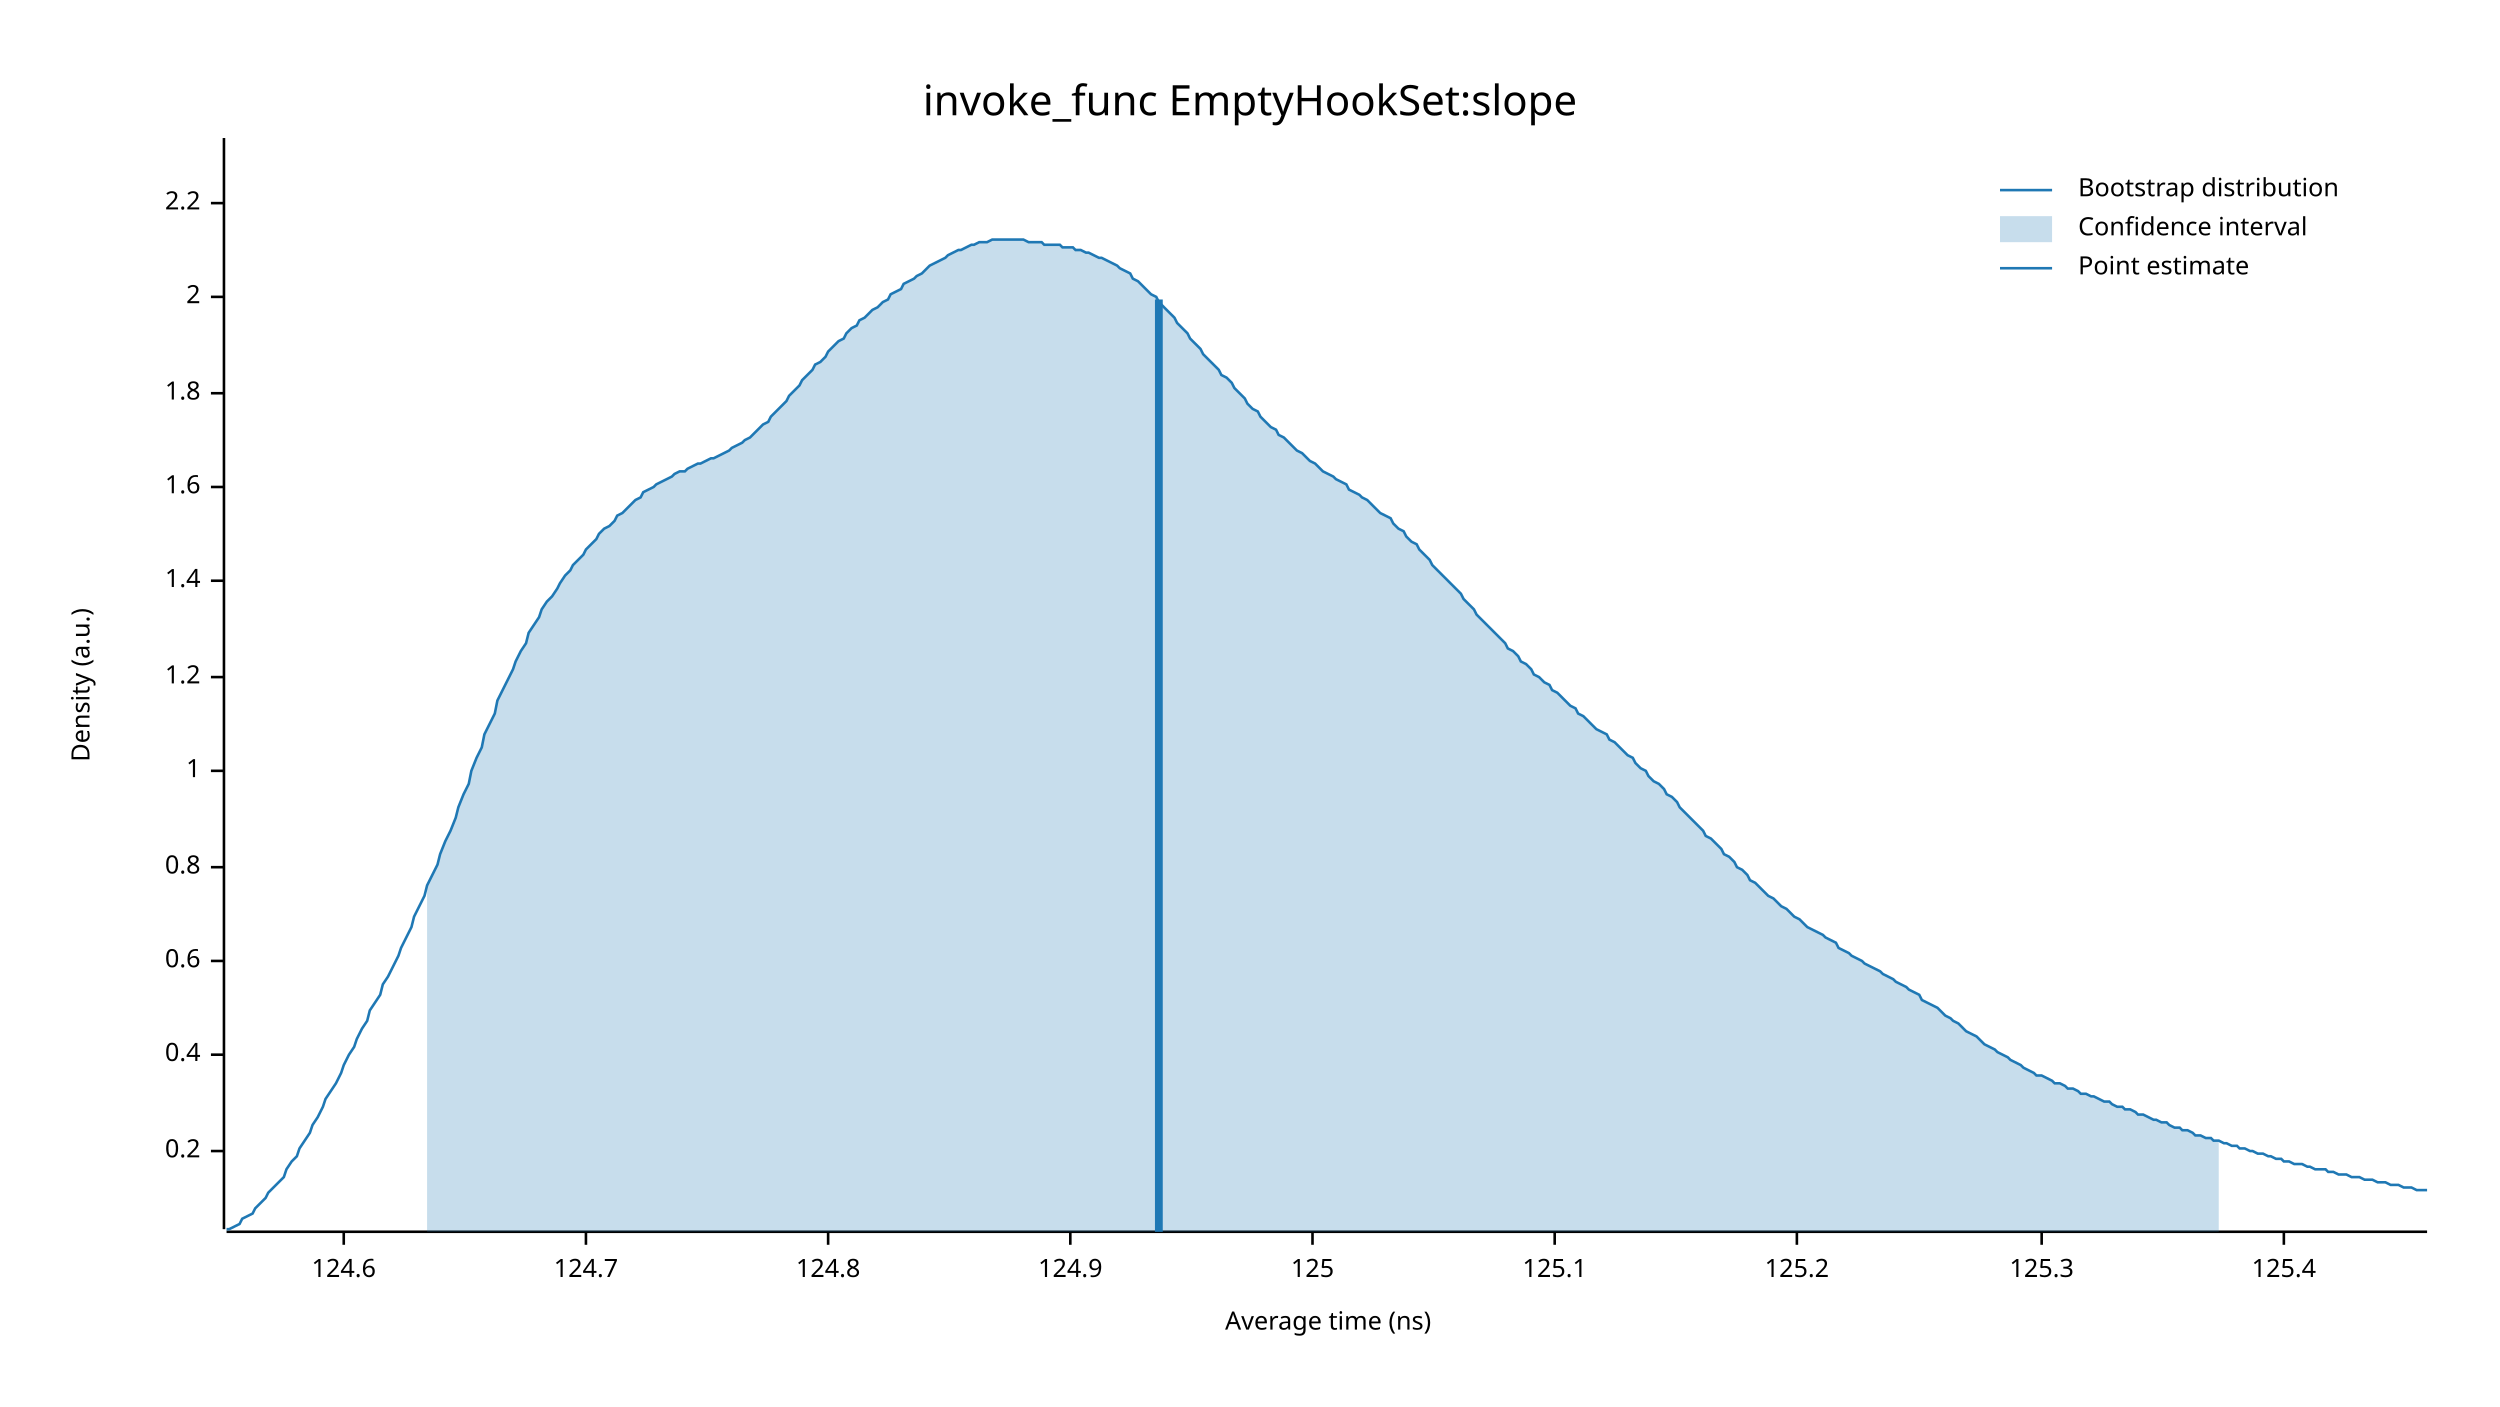
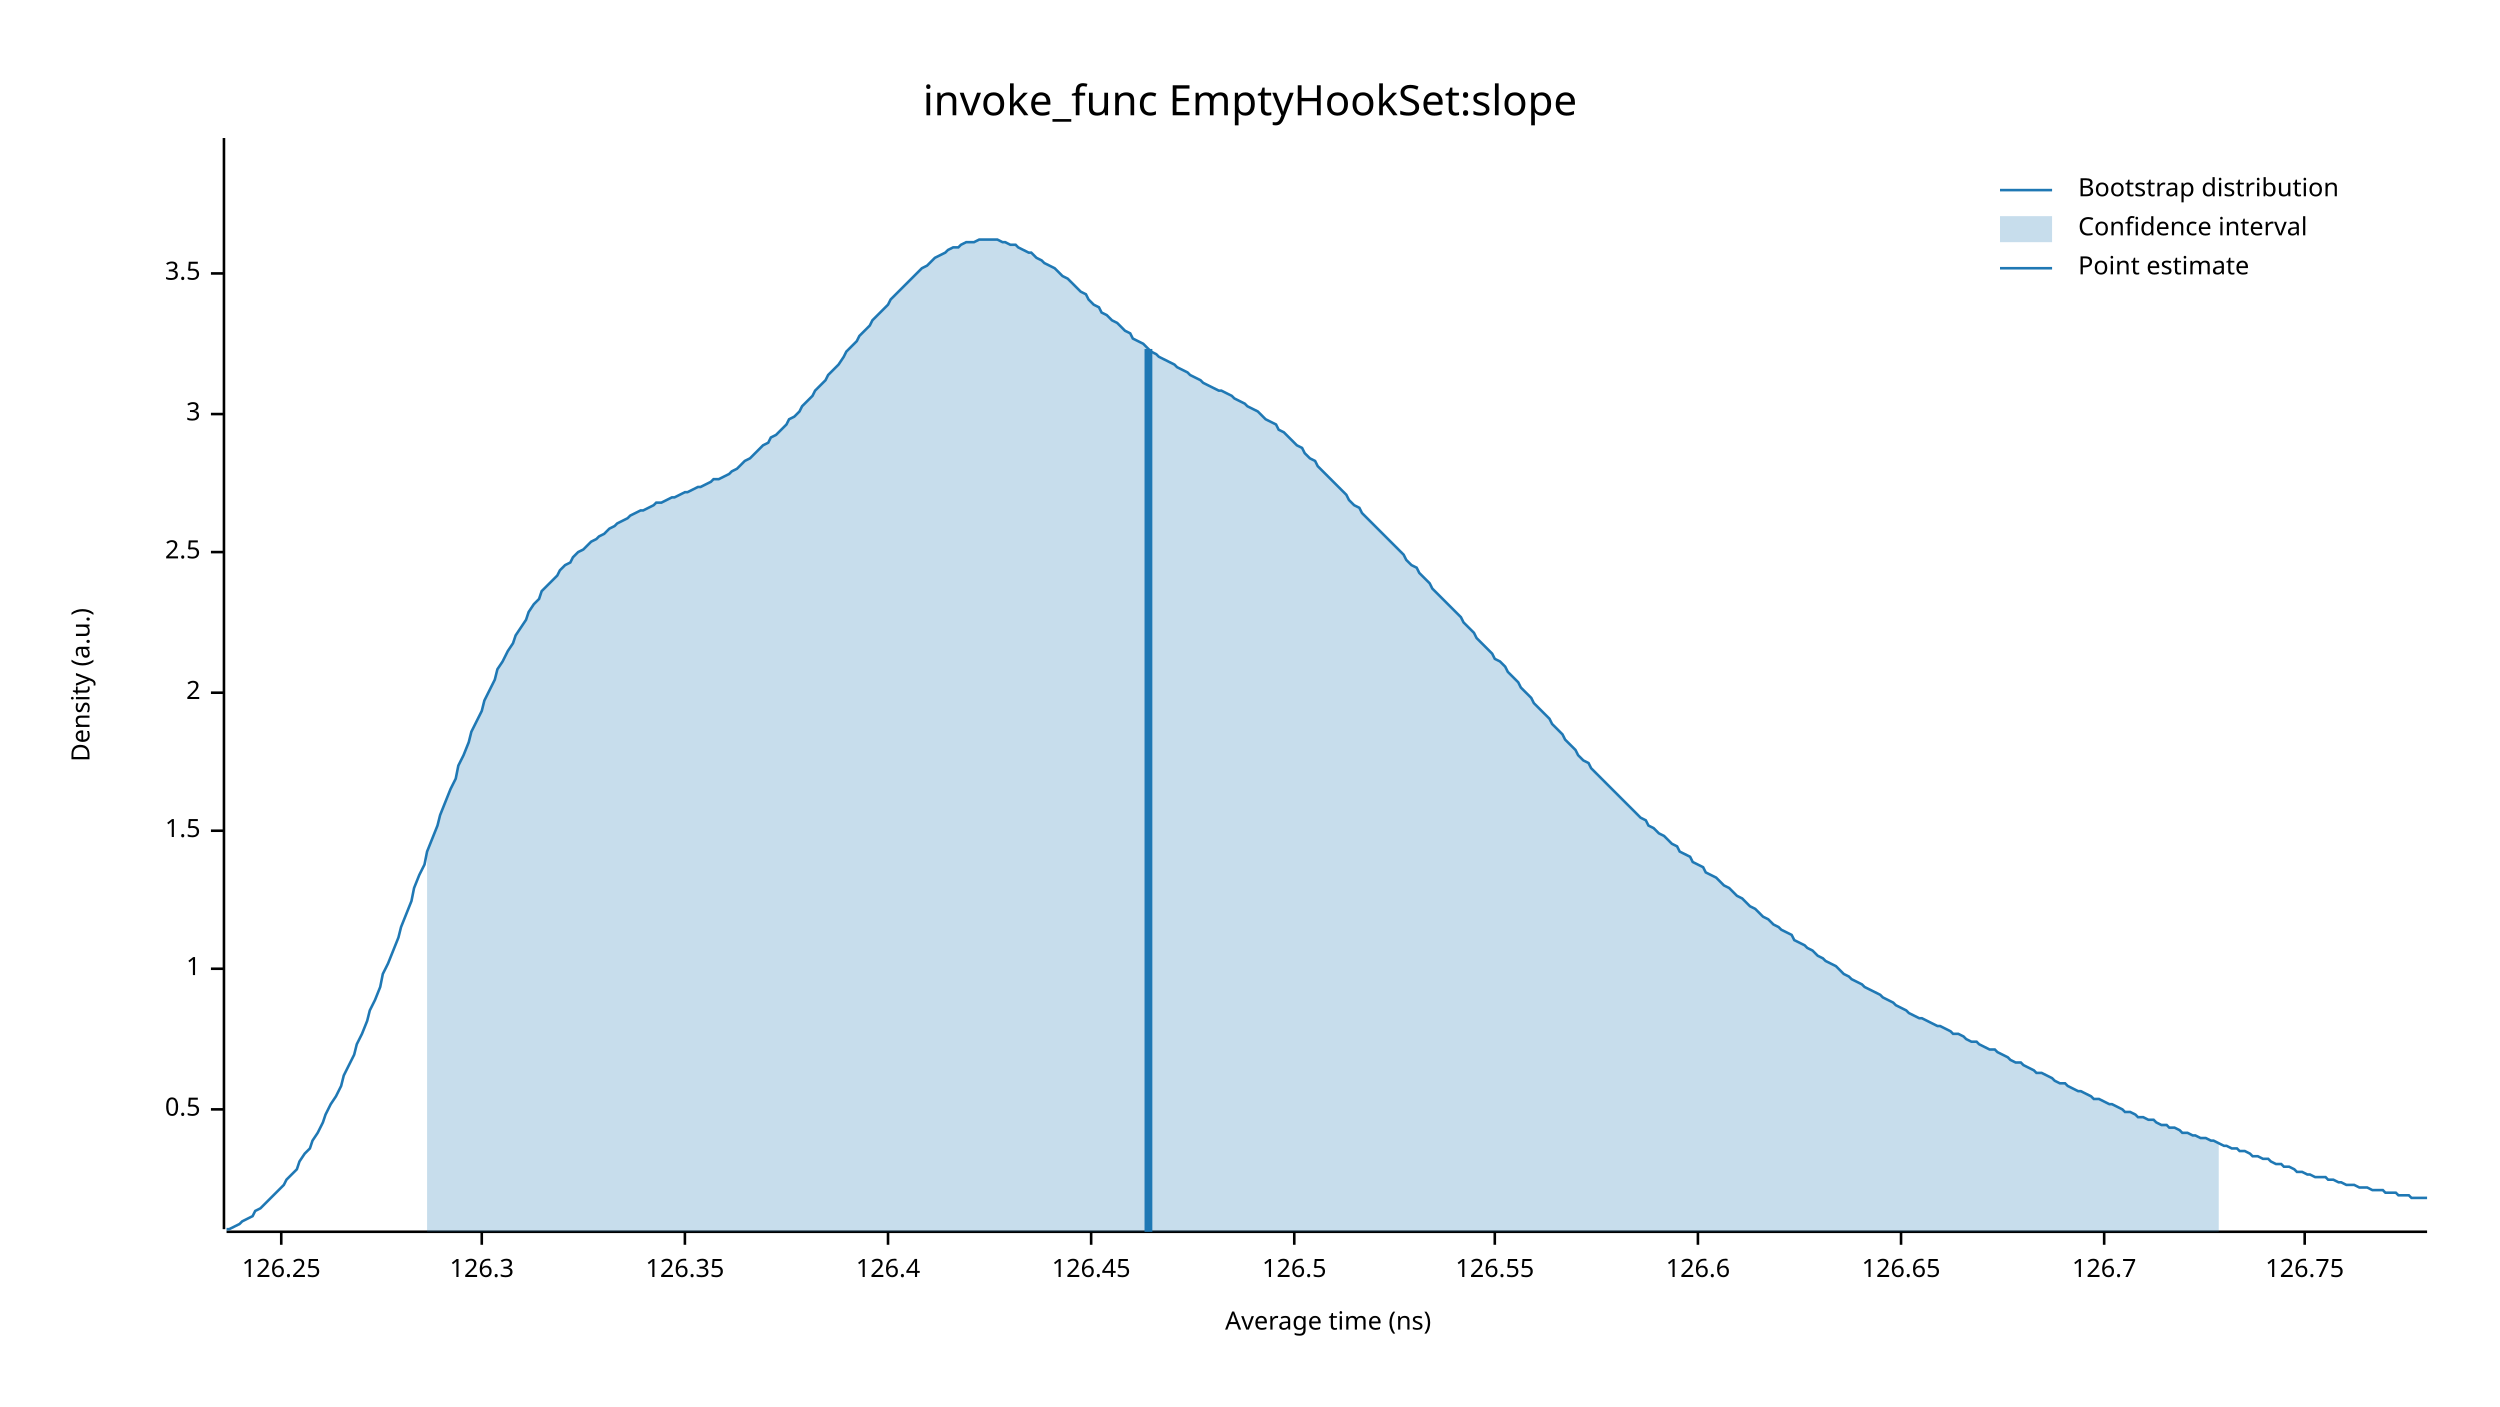
<svg xmlns="http://www.w3.org/2000/svg" width="960" height="540" viewBox="0 0 960 540">
  <text x="480" y="32" dy="0.76em" text-anchor="middle" font-family="sans-serif" font-size="16.129" opacity="1" fill="#000000">
invoke_func EmptyHookSet:slope
</text>
  <text x="27" y="263" dy="0.76em" text-anchor="middle" font-family="sans-serif" font-size="9.677" opacity="1" fill="#000000" transform="rotate(270, 27, 263)">
Density (a.u.)
</text>
  <text x="510" y="513" dy="-0.5ex" text-anchor="middle" font-family="sans-serif" font-size="9.677" opacity="1" fill="#000000">
Average time (ns)
</text>
  <polyline fill="none" opacity="1" stroke="#000000" stroke-width="1" points="86,53 86,472 " />
-   <text x="77" y="442" dy="0.5ex" text-anchor="end" font-family="sans-serif" font-size="9.677" opacity="1" fill="#000000">
- 0.2
+   <text x="77" y="426" dy="0.5ex" text-anchor="end" font-family="sans-serif" font-size="9.677" opacity="1" fill="#000000">
+ 0.5
</text>
-   <polyline fill="none" opacity="1" stroke="#000000" stroke-width="1" points="81,442 86,442 " />
-   <text x="77" y="405" dy="0.5ex" text-anchor="end" font-family="sans-serif" font-size="9.677" opacity="1" fill="#000000">
- 0.4
- </text>
-   <polyline fill="none" opacity="1" stroke="#000000" stroke-width="1" points="81,405 86,405 " />
-   <text x="77" y="369" dy="0.5ex" text-anchor="end" font-family="sans-serif" font-size="9.677" opacity="1" fill="#000000">
- 0.6
- </text>
-   <polyline fill="none" opacity="1" stroke="#000000" stroke-width="1" points="81,369 86,369 " />
-   <text x="77" y="333" dy="0.5ex" text-anchor="end" font-family="sans-serif" font-size="9.677" opacity="1" fill="#000000">
- 0.8
- </text>
-   <polyline fill="none" opacity="1" stroke="#000000" stroke-width="1" points="81,333 86,333 " />
-   <text x="77" y="296" dy="0.5ex" text-anchor="end" font-family="sans-serif" font-size="9.677" opacity="1" fill="#000000">
+   <polyline fill="none" opacity="1" stroke="#000000" stroke-width="1" points="81,426 86,426 " />
+   <text x="77" y="372" dy="0.5ex" text-anchor="end" font-family="sans-serif" font-size="9.677" opacity="1" fill="#000000">
1
</text>
-   <polyline fill="none" opacity="1" stroke="#000000" stroke-width="1" points="81,296 86,296 " />
-   <text x="77" y="260" dy="0.5ex" text-anchor="end" font-family="sans-serif" font-size="9.677" opacity="1" fill="#000000">
- 1.2
+   <polyline fill="none" opacity="1" stroke="#000000" stroke-width="1" points="81,372 86,372 " />
+   <text x="77" y="319" dy="0.5ex" text-anchor="end" font-family="sans-serif" font-size="9.677" opacity="1" fill="#000000">
+ 1.5
</text>
-   <polyline fill="none" opacity="1" stroke="#000000" stroke-width="1" points="81,260 86,260 " />
-   <text x="77" y="223" dy="0.5ex" text-anchor="end" font-family="sans-serif" font-size="9.677" opacity="1" fill="#000000">
- 1.4
- </text>
-   <polyline fill="none" opacity="1" stroke="#000000" stroke-width="1" points="81,223 86,223 " />
-   <text x="77" y="187" dy="0.5ex" text-anchor="end" font-family="sans-serif" font-size="9.677" opacity="1" fill="#000000">
- 1.6
- </text>
-   <polyline fill="none" opacity="1" stroke="#000000" stroke-width="1" points="81,187 86,187 " />
-   <text x="77" y="151" dy="0.5ex" text-anchor="end" font-family="sans-serif" font-size="9.677" opacity="1" fill="#000000">
- 1.8
- </text>
-   <polyline fill="none" opacity="1" stroke="#000000" stroke-width="1" points="81,151 86,151 " />
-   <text x="77" y="114" dy="0.5ex" text-anchor="end" font-family="sans-serif" font-size="9.677" opacity="1" fill="#000000">
+   <polyline fill="none" opacity="1" stroke="#000000" stroke-width="1" points="81,319 86,319 " />
+   <text x="77" y="266" dy="0.5ex" text-anchor="end" font-family="sans-serif" font-size="9.677" opacity="1" fill="#000000">
2
</text>
-   <polyline fill="none" opacity="1" stroke="#000000" stroke-width="1" points="81,114 86,114 " />
-   <text x="77" y="78" dy="0.5ex" text-anchor="end" font-family="sans-serif" font-size="9.677" opacity="1" fill="#000000">
- 2.2
+   <polyline fill="none" opacity="1" stroke="#000000" stroke-width="1" points="81,266 86,266 " />
+   <text x="77" y="212" dy="0.5ex" text-anchor="end" font-family="sans-serif" font-size="9.677" opacity="1" fill="#000000">
+ 2.5
</text>
-   <polyline fill="none" opacity="1" stroke="#000000" stroke-width="1" points="81,78 86,78 " />
+   <polyline fill="none" opacity="1" stroke="#000000" stroke-width="1" points="81,212 86,212 " />
+   <text x="77" y="159" dy="0.5ex" text-anchor="end" font-family="sans-serif" font-size="9.677" opacity="1" fill="#000000">
+ 3
+ </text>
+   <polyline fill="none" opacity="1" stroke="#000000" stroke-width="1" points="81,159 86,159 " />
+   <text x="77" y="105" dy="0.5ex" text-anchor="end" font-family="sans-serif" font-size="9.677" opacity="1" fill="#000000">
+ 3.5
+ </text>
+   <polyline fill="none" opacity="1" stroke="#000000" stroke-width="1" points="81,105 86,105 " />
  <polyline fill="none" opacity="1" stroke="#000000" stroke-width="1" points="87,473 932,473 " />
-   <text x="132" y="483" dy="0.76em" text-anchor="middle" font-family="sans-serif" font-size="9.677" opacity="1" fill="#000000">
- 124.6
+   <text x="108" y="483" dy="0.76em" text-anchor="middle" font-family="sans-serif" font-size="9.677" opacity="1" fill="#000000">
+ 126.25
</text>
-   <polyline fill="none" opacity="1" stroke="#000000" stroke-width="1" points="132,473 132,478 " />
-   <text x="225" y="483" dy="0.76em" text-anchor="middle" font-family="sans-serif" font-size="9.677" opacity="1" fill="#000000">
- 124.7
+   <polyline fill="none" opacity="1" stroke="#000000" stroke-width="1" points="108,473 108,478 " />
+   <text x="185" y="483" dy="0.76em" text-anchor="middle" font-family="sans-serif" font-size="9.677" opacity="1" fill="#000000">
+ 126.3
</text>
-   <polyline fill="none" opacity="1" stroke="#000000" stroke-width="1" points="225,473 225,478 " />
-   <text x="318" y="483" dy="0.76em" text-anchor="middle" font-family="sans-serif" font-size="9.677" opacity="1" fill="#000000">
- 124.8
+   <polyline fill="none" opacity="1" stroke="#000000" stroke-width="1" points="185,473 185,478 " />
+   <text x="263" y="483" dy="0.76em" text-anchor="middle" font-family="sans-serif" font-size="9.677" opacity="1" fill="#000000">
+ 126.35
</text>
-   <polyline fill="none" opacity="1" stroke="#000000" stroke-width="1" points="318,473 318,478 " />
-   <text x="411" y="483" dy="0.76em" text-anchor="middle" font-family="sans-serif" font-size="9.677" opacity="1" fill="#000000">
- 124.9
+   <polyline fill="none" opacity="1" stroke="#000000" stroke-width="1" points="263,473 263,478 " />
+   <text x="341" y="483" dy="0.76em" text-anchor="middle" font-family="sans-serif" font-size="9.677" opacity="1" fill="#000000">
+ 126.4
</text>
-   <polyline fill="none" opacity="1" stroke="#000000" stroke-width="1" points="411,473 411,478 " />
-   <text x="504" y="483" dy="0.76em" text-anchor="middle" font-family="sans-serif" font-size="9.677" opacity="1" fill="#000000">
- 125
+   <polyline fill="none" opacity="1" stroke="#000000" stroke-width="1" points="341,473 341,478 " />
+   <text x="419" y="483" dy="0.76em" text-anchor="middle" font-family="sans-serif" font-size="9.677" opacity="1" fill="#000000">
+ 126.45
</text>
-   <polyline fill="none" opacity="1" stroke="#000000" stroke-width="1" points="504,473 504,478 " />
-   <text x="597" y="483" dy="0.76em" text-anchor="middle" font-family="sans-serif" font-size="9.677" opacity="1" fill="#000000">
- 125.1
+   <polyline fill="none" opacity="1" stroke="#000000" stroke-width="1" points="419,473 419,478 " />
+   <text x="497" y="483" dy="0.76em" text-anchor="middle" font-family="sans-serif" font-size="9.677" opacity="1" fill="#000000">
+ 126.5
</text>
-   <polyline fill="none" opacity="1" stroke="#000000" stroke-width="1" points="597,473 597,478 " />
-   <text x="690" y="483" dy="0.76em" text-anchor="middle" font-family="sans-serif" font-size="9.677" opacity="1" fill="#000000">
- 125.2
+   <polyline fill="none" opacity="1" stroke="#000000" stroke-width="1" points="497,473 497,478 " />
+   <text x="574" y="483" dy="0.76em" text-anchor="middle" font-family="sans-serif" font-size="9.677" opacity="1" fill="#000000">
+ 126.55
</text>
-   <polyline fill="none" opacity="1" stroke="#000000" stroke-width="1" points="690,473 690,478 " />
-   <text x="784" y="483" dy="0.76em" text-anchor="middle" font-family="sans-serif" font-size="9.677" opacity="1" fill="#000000">
- 125.3
+   <polyline fill="none" opacity="1" stroke="#000000" stroke-width="1" points="574,473 574,478 " />
+   <text x="652" y="483" dy="0.76em" text-anchor="middle" font-family="sans-serif" font-size="9.677" opacity="1" fill="#000000">
+ 126.6
</text>
-   <polyline fill="none" opacity="1" stroke="#000000" stroke-width="1" points="784,473 784,478 " />
-   <text x="877" y="483" dy="0.76em" text-anchor="middle" font-family="sans-serif" font-size="9.677" opacity="1" fill="#000000">
- 125.4
+   <polyline fill="none" opacity="1" stroke="#000000" stroke-width="1" points="652,473 652,478 " />
+   <text x="730" y="483" dy="0.76em" text-anchor="middle" font-family="sans-serif" font-size="9.677" opacity="1" fill="#000000">
+ 126.65
</text>
-   <polyline fill="none" opacity="1" stroke="#000000" stroke-width="1" points="877,473 877,478 " />
-   <polyline fill="none" opacity="1" stroke="#1F78B4" stroke-width="1" points="87,472 88,472 90,471 92,470 93,468 95,467 97,466 98,464 100,462 102,460 103,458 105,456 107,454 109,452 110,449 112,446 114,444 115,441 117,438 119,435 120,432 122,429 124,425 125,422 127,419 129,416 131,412 132,409 134,405 136,402 137,399 139,395 141,392 142,388 144,385 146,382 147,378 149,375 151,371 153,367 154,364 156,360 158,356 159,352 161,348 163,344 164,340 166,336 168,332 169,328 171,323 173,319 175,314 176,310 178,305 180,301 181,296 183,291 185,287 186,282 188,278 190,274 191,269 193,265 195,261 197,257 198,254 200,250 202,247 203,243 205,240 207,237 208,234 210,231 212,229 214,226 215,224 217,221 219,219 220,217 222,215 224,213 225,211 227,209 229,207 230,205 232,203 234,202 236,200 237,198 239,197 241,195 242,194 244,192 246,191 247,189 249,188 251,187 252,186 254,185 256,184 258,183 259,182 261,181 263,181 264,180 266,179 268,178 269,178 271,177 273,176 274,176 276,175 278,174 280,173 281,172 283,171 285,170 286,169 288,168 290,166 291,165 293,163 295,162 296,160 298,158 300,156 302,154 303,152 305,150 307,148 308,146 310,144 312,142 313,140 315,139 317,137 318,135 320,133 322,131 324,130 325,128 327,126 329,125 330,123 332,122 334,120 335,119 337,118 339,116 341,115 342,113 344,112 346,111 347,109 349,108 351,107 352,106 354,105 356,103 357,102 359,101 361,100 363,99 364,98 366,97 368,96 369,96 371,95 373,94 374,94 376,93 378,93 379,93 381,92 383,92 385,92 386,92 388,92 390,92 391,92 393,92 395,93 396,93 398,93 400,93 401,94 403,94 405,94 407,94 408,95 410,95 412,95 413,96 415,96 417,97 418,97 420,98 422,99 423,99 425,100 427,101 429,102 430,103 432,104 434,105 435,107 437,108 439,110 440,111 442,113 444,114 445,116 447,118 449,120 451,122 452,124 454,126 456,128 457,130 459,132 461,134 462,136 464,138 466,140 468,142 469,144 471,145 473,147 474,149 476,151 478,153 479,155 481,157 483,158 484,160 486,162 488,164 490,165 491,167 493,168 495,170 496,171 498,173 500,174 501,175 503,177 505,178 506,179 508,181 510,182 512,183 513,184 515,185 517,186 518,188 520,189 522,190 523,191 525,192 527,194 528,195 530,197 532,198 534,199 535,201 537,203 539,204 540,206 542,208 544,209 545,211 547,213 549,215 550,217 552,219 554,221 556,223 557,224 559,226 561,228 562,230 564,232 566,234 567,236 569,238 571,240 573,242 574,243 576,245 578,247 579,249 581,250 583,252 584,254 586,255 588,257 589,259 591,260 593,262 595,263 596,265 598,266 600,268 601,269 603,271 605,272 606,274 608,275 610,277 611,278 613,280 615,281 617,282 618,284 620,285 622,287 623,288 625,290 627,291 628,293 630,295 632,296 633,298 635,300 637,301 639,303 640,305 642,306 644,308 645,310 647,312 649,314 650,315 652,317 654,319 655,321 657,322 659,324 661,326 662,328 664,329 666,331 667,333 669,334 671,336 672,338 674,339 676,341 677,342 679,344 681,345 683,347 684,348 686,349 688,351 689,352 691,353 693,355 694,356 696,357 698,358 700,359 701,360 703,361 705,362 706,364 708,365 710,366 711,367 713,368 715,369 716,370 718,371 720,372 722,373 723,374 725,375 727,376 728,377 730,378 732,379 733,380 735,381 737,382 738,384 740,385 742,386 744,387 745,388 747,390 749,391 750,392 752,393 754,395 755,396 757,397 759,398 760,399 762,401 764,402 766,403 767,404 769,405 771,406 772,407 774,408 776,409 777,410 779,411 781,412 782,413 784,413 786,414 788,415 789,416 791,416 793,417 794,418 796,418 798,419 799,420 801,420 803,421 804,421 806,422 808,423 810,423 811,424 813,425 815,425 816,426 818,426 820,427 821,428 823,428 825,429 827,430 828,430 830,431 832,431 833,432 835,433 837,433 838,434 840,434 842,435 843,436 845,436 847,437 849,437 850,438 852,438 854,439 855,439 857,440 859,440 860,441 862,441 864,442 865,442 867,443 869,443 871,444 872,444 874,445 876,445 877,446 879,446 881,447 882,447 884,447 886,448 887,448 889,449 891,449 893,449 894,450 896,450 898,451 899,451 901,451 903,452 904,452 906,452 908,453 909,453 911,453 913,454 915,454 916,454 918,455 920,455 921,455 923,456 925,456 926,456 928,457 930,457 932,457 " />
-   <polygon opacity="0.25" fill="#1F78B4" points="164,340 166,336 168,332 169,328 171,323 173,319 175,314 176,310 178,305 180,301 181,296 183,291 185,287 186,282 188,278 190,274 191,269 193,265 195,261 197,257 198,254 200,250 202,247 203,243 205,240 207,237 208,234 210,231 212,229 214,226 215,224 217,221 219,219 220,217 222,215 224,213 225,211 227,209 229,207 230,205 232,203 234,202 236,200 237,198 239,197 241,195 242,194 244,192 246,191 247,189 249,188 251,187 252,186 254,185 256,184 258,183 259,182 261,181 263,181 264,180 266,179 268,178 269,178 271,177 273,176 274,176 276,175 278,174 280,173 281,172 283,171 285,170 286,169 288,168 290,166 291,165 293,163 295,162 296,160 298,158 300,156 302,154 303,152 305,150 307,148 308,146 310,144 312,142 313,140 315,139 317,137 318,135 320,133 322,131 324,130 325,128 327,126 329,125 330,123 332,122 334,120 335,119 337,118 339,116 341,115 342,113 344,112 346,111 347,109 349,108 351,107 352,106 354,105 356,103 357,102 359,101 361,100 363,99 364,98 366,97 368,96 369,96 371,95 373,94 374,94 376,93 378,93 379,93 381,92 383,92 385,92 386,92 388,92 390,92 391,92 393,92 395,93 396,93 398,93 400,93 401,94 403,94 405,94 407,94 408,95 410,95 412,95 413,96 415,96 417,97 418,97 420,98 422,99 423,99 425,100 427,101 429,102 430,103 432,104 434,105 435,107 437,108 439,110 440,111 442,113 444,114 445,116 447,118 449,120 451,122 452,124 454,126 456,128 457,130 459,132 461,134 462,136 464,138 466,140 468,142 469,144 471,145 473,147 474,149 476,151 478,153 479,155 481,157 483,158 484,160 486,162 488,164 490,165 491,167 493,168 495,170 496,171 498,173 500,174 501,175 503,177 505,178 506,179 508,181 510,182 512,183 513,184 515,185 517,186 518,188 520,189 522,190 523,191 525,192 527,194 528,195 530,197 532,198 534,199 535,201 537,203 539,204 540,206 542,208 544,209 545,211 547,213 549,215 550,217 552,219 554,221 556,223 557,224 559,226 561,228 562,230 564,232 566,234 567,236 569,238 571,240 573,242 574,243 576,245 578,247 579,249 581,250 583,252 584,254 586,255 588,257 589,259 591,260 593,262 595,263 596,265 598,266 600,268 601,269 603,271 605,272 606,274 608,275 610,277 611,278 613,280 615,281 617,282 618,284 620,285 622,287 623,288 625,290 627,291 628,293 630,295 632,296 633,298 635,300 637,301 639,303 640,305 642,306 644,308 645,310 647,312 649,314 650,315 652,317 654,319 655,321 657,322 659,324 661,326 662,328 664,329 666,331 667,333 669,334 671,336 672,338 674,339 676,341 677,342 679,344 681,345 683,347 684,348 686,349 688,351 689,352 691,353 693,355 694,356 696,357 698,358 700,359 701,360 703,361 705,362 706,364 708,365 710,366 711,367 713,368 715,369 716,370 718,371 720,372 722,373 723,374 725,375 727,376 728,377 730,378 732,379 733,380 735,381 737,382 738,384 740,385 742,386 744,387 745,388 747,390 749,391 750,392 752,393 754,395 755,396 757,397 759,398 760,399 762,401 764,402 766,403 767,404 769,405 771,406 772,407 774,408 776,409 777,410 779,411 781,412 782,413 784,413 786,414 788,415 789,416 791,416 793,417 794,418 796,418 798,419 799,420 801,420 803,421 804,421 806,422 808,423 810,423 811,424 813,425 815,425 816,426 818,426 820,427 821,428 823,428 825,429 827,430 828,430 830,431 832,431 833,432 835,433 837,433 838,434 840,434 842,435 843,436 845,436 847,437 849,437 850,438 852,438 852,473 164,473 " />
-   <polyline fill="none" opacity="1" stroke="#1F78B4" stroke-width="3" points="445,473 445,115 " />
+   <polyline fill="none" opacity="1" stroke="#000000" stroke-width="1" points="730,473 730,478 " />
+   <text x="808" y="483" dy="0.76em" text-anchor="middle" font-family="sans-serif" font-size="9.677" opacity="1" fill="#000000">
+ 126.7
+ </text>
+   <polyline fill="none" opacity="1" stroke="#000000" stroke-width="1" points="808,473 808,478 " />
+   <text x="885" y="483" dy="0.76em" text-anchor="middle" font-family="sans-serif" font-size="9.677" opacity="1" fill="#000000">
+ 126.75
+ </text>
+   <polyline fill="none" opacity="1" stroke="#000000" stroke-width="1" points="885,473 885,478 " />
+   <polyline fill="none" opacity="1" stroke="#1F78B4" stroke-width="1" points="87,472 88,472 90,471 92,470 93,469 95,468 97,467 98,465 100,464 102,462 103,461 105,459 107,457 109,455 110,453 112,451 114,449 115,446 117,443 119,441 120,438 122,435 124,431 125,428 127,424 129,421 131,417 132,413 134,409 136,405 137,401 139,397 141,392 142,388 144,384 146,379 147,374 149,370 151,365 153,360 154,356 156,351 158,346 159,341 161,336 163,332 164,327 166,322 168,317 169,313 171,308 173,303 175,299 176,294 178,290 180,285 181,281 183,277 185,273 186,269 188,265 190,261 191,257 193,254 195,250 197,247 198,244 200,241 202,238 203,235 205,232 207,230 208,227 210,225 212,223 214,221 215,219 217,217 219,216 220,214 222,212 224,211 225,210 227,208 229,207 230,206 232,205 234,203 236,202 237,201 239,200 241,199 242,198 244,197 246,196 247,196 249,195 251,194 252,193 254,193 256,192 258,191 259,191 261,190 263,189 264,189 266,188 268,187 269,187 271,186 273,185 274,184 276,184 278,183 280,182 281,181 283,180 285,178 286,177 288,176 290,174 291,173 293,171 295,170 296,168 298,167 300,165 302,163 303,161 305,160 307,158 308,156 310,154 312,152 313,150 315,148 317,146 318,144 320,142 322,140 324,137 325,135 327,133 329,131 330,129 332,127 334,125 335,123 337,121 339,119 341,117 342,115 344,113 346,111 347,110 349,108 351,106 352,105 354,103 356,102 357,101 359,99 361,98 363,97 364,96 366,95 368,95 369,94 371,93 373,93 374,93 376,92 378,92 379,92 381,92 383,92 385,93 386,93 388,94 390,94 391,95 393,96 395,97 396,97 398,99 400,100 401,101 403,102 405,103 407,105 408,106 410,107 412,109 413,110 415,112 417,113 418,115 420,117 422,118 423,120 425,121 427,123 429,124 430,125 432,127 434,128 435,130 437,131 439,132 440,133 442,135 444,136 445,137 447,138 449,139 451,140 452,141 454,142 456,143 457,144 459,145 461,146 462,147 464,148 466,149 468,150 469,150 471,151 473,152 474,153 476,154 478,155 479,156 481,157 483,158 484,159 486,161 488,162 490,163 491,165 493,166 495,168 496,169 498,171 500,172 501,174 503,176 505,177 506,179 508,181 510,183 512,185 513,186 515,188 517,190 518,192 520,194 522,195 523,197 525,199 527,201 528,202 530,204 532,206 534,208 535,209 537,211 539,213 540,215 542,217 544,218 545,220 547,222 549,224 550,226 552,228 554,230 556,232 557,233 559,235 561,237 562,239 564,241 566,243 567,245 569,247 571,249 573,251 574,253 576,254 578,256 579,258 581,260 583,262 584,264 586,266 588,268 589,270 591,272 593,274 595,276 596,278 598,280 600,282 601,284 603,286 605,288 606,290 608,292 610,293 611,295 613,297 615,299 617,301 618,302 620,304 622,306 623,307 625,309 627,311 628,312 630,314 632,315 633,317 635,318 637,320 639,321 640,322 642,324 644,325 645,327 647,328 649,329 650,331 652,332 654,333 655,335 657,336 659,337 661,339 662,340 664,341 666,343 667,344 669,345 671,347 672,348 674,349 676,351 677,352 679,353 681,355 683,356 684,357 686,358 688,359 689,361 691,362 693,363 694,364 696,365 698,367 700,368 701,369 703,370 705,371 706,372 708,374 710,375 711,376 713,377 715,378 716,379 718,380 720,381 722,382 723,383 725,384 727,385 728,386 730,387 732,388 733,389 735,390 737,391 738,391 740,392 742,393 744,394 745,394 747,395 749,396 750,397 752,397 754,398 755,399 757,400 759,400 760,401 762,402 764,403 766,403 767,404 769,405 771,406 772,407 774,408 776,408 777,409 779,410 781,411 782,412 784,412 786,413 788,414 789,415 791,416 793,416 794,417 796,418 798,419 799,419 801,420 803,421 804,422 806,422 808,423 810,424 811,424 813,425 815,426 816,427 818,427 820,428 821,429 823,429 825,430 827,430 828,431 830,432 832,432 833,433 835,433 837,434 838,435 840,435 842,436 843,436 845,437 847,437 849,438 850,438 852,439 854,440 855,440 857,441 859,441 860,442 862,442 864,443 865,444 867,444 869,445 871,445 872,446 874,447 876,447 877,448 879,448 881,449 882,450 884,450 886,451 887,451 889,452 891,452 893,452 894,453 896,453 898,454 899,454 901,455 903,455 904,455 906,456 908,456 909,456 911,457 913,457 915,457 916,458 918,458 920,458 921,459 923,459 925,459 926,460 928,460 930,460 932,460 " />
+   <polygon opacity="0.25" fill="#1F78B4" points="164,327 166,322 168,317 169,313 171,308 173,303 175,299 176,294 178,290 180,285 181,281 183,277 185,273 186,269 188,265 190,261 191,257 193,254 195,250 197,247 198,244 200,241 202,238 203,235 205,232 207,230 208,227 210,225 212,223 214,221 215,219 217,217 219,216 220,214 222,212 224,211 225,210 227,208 229,207 230,206 232,205 234,203 236,202 237,201 239,200 241,199 242,198 244,197 246,196 247,196 249,195 251,194 252,193 254,193 256,192 258,191 259,191 261,190 263,189 264,189 266,188 268,187 269,187 271,186 273,185 274,184 276,184 278,183 280,182 281,181 283,180 285,178 286,177 288,176 290,174 291,173 293,171 295,170 296,168 298,167 300,165 302,163 303,161 305,160 307,158 308,156 310,154 312,152 313,150 315,148 317,146 318,144 320,142 322,140 324,137 325,135 327,133 329,131 330,129 332,127 334,125 335,123 337,121 339,119 341,117 342,115 344,113 346,111 347,110 349,108 351,106 352,105 354,103 356,102 357,101 359,99 361,98 363,97 364,96 366,95 368,95 369,94 371,93 373,93 374,93 376,92 378,92 379,92 381,92 383,92 385,93 386,93 388,94 390,94 391,95 393,96 395,97 396,97 398,99 400,100 401,101 403,102 405,103 407,105 408,106 410,107 412,109 413,110 415,112 417,113 418,115 420,117 422,118 423,120 425,121 427,123 429,124 430,125 432,127 434,128 435,130 437,131 439,132 440,133 442,135 444,136 445,137 447,138 449,139 451,140 452,141 454,142 456,143 457,144 459,145 461,146 462,147 464,148 466,149 468,150 469,150 471,151 473,152 474,153 476,154 478,155 479,156 481,157 483,158 484,159 486,161 488,162 490,163 491,165 493,166 495,168 496,169 498,171 500,172 501,174 503,176 505,177 506,179 508,181 510,183 512,185 513,186 515,188 517,190 518,192 520,194 522,195 523,197 525,199 527,201 528,202 530,204 532,206 534,208 535,209 537,211 539,213 540,215 542,217 544,218 545,220 547,222 549,224 550,226 552,228 554,230 556,232 557,233 559,235 561,237 562,239 564,241 566,243 567,245 569,247 571,249 573,251 574,253 576,254 578,256 579,258 581,260 583,262 584,264 586,266 588,268 589,270 591,272 593,274 595,276 596,278 598,280 600,282 601,284 603,286 605,288 606,290 608,292 610,293 611,295 613,297 615,299 617,301 618,302 620,304 622,306 623,307 625,309 627,311 628,312 630,314 632,315 633,317 635,318 637,320 639,321 640,322 642,324 644,325 645,327 647,328 649,329 650,331 652,332 654,333 655,335 657,336 659,337 661,339 662,340 664,341 666,343 667,344 669,345 671,347 672,348 674,349 676,351 677,352 679,353 681,355 683,356 684,357 686,358 688,359 689,361 691,362 693,363 694,364 696,365 698,367 700,368 701,369 703,370 705,371 706,372 708,374 710,375 711,376 713,377 715,378 716,379 718,380 720,381 722,382 723,383 725,384 727,385 728,386 730,387 732,388 733,389 735,390 737,391 738,391 740,392 742,393 744,394 745,394 747,395 749,396 750,397 752,397 754,398 755,399 757,400 759,400 760,401 762,402 764,403 766,403 767,404 769,405 771,406 772,407 774,408 776,408 777,409 779,410 781,411 782,412 784,412 786,413 788,414 789,415 791,416 793,416 794,417 796,418 798,419 799,419 801,420 803,421 804,422 806,422 808,423 810,424 811,424 813,425 815,426 816,427 818,427 820,428 821,429 823,429 825,430 827,430 828,431 830,432 832,432 833,433 835,433 837,434 838,435 840,435 842,436 843,436 845,437 847,437 849,438 850,438 852,439 852,473 164,473 " />
+   <polyline fill="none" opacity="1" stroke="#1F78B4" stroke-width="3" points="441,473 441,134 " />
  <text x="798" y="68" dy="0.76em" text-anchor="start" font-family="sans-serif" font-size="9.677" opacity="1" fill="#000000">
Bootstrap distribution
</text>
  <text x="798" y="83" dy="0.76em" text-anchor="start" font-family="sans-serif" font-size="9.677" opacity="1" fill="#000000">
Confidence interval
</text>
  <text x="798" y="98" dy="0.76em" text-anchor="start" font-family="sans-serif" font-size="9.677" opacity="1" fill="#000000">
Point estimate
</text>
  <polyline fill="none" opacity="1" stroke="#1F78B4" stroke-width="1" points="768,73 788,73 " />
  <rect x="768" y="83" width="20" height="10" opacity="0.25" fill="#1F78B4" stroke="none" />
  <polyline fill="none" opacity="1" stroke="#1F78B4" stroke-width="1" points="768,103 788,103 " />
</svg>
